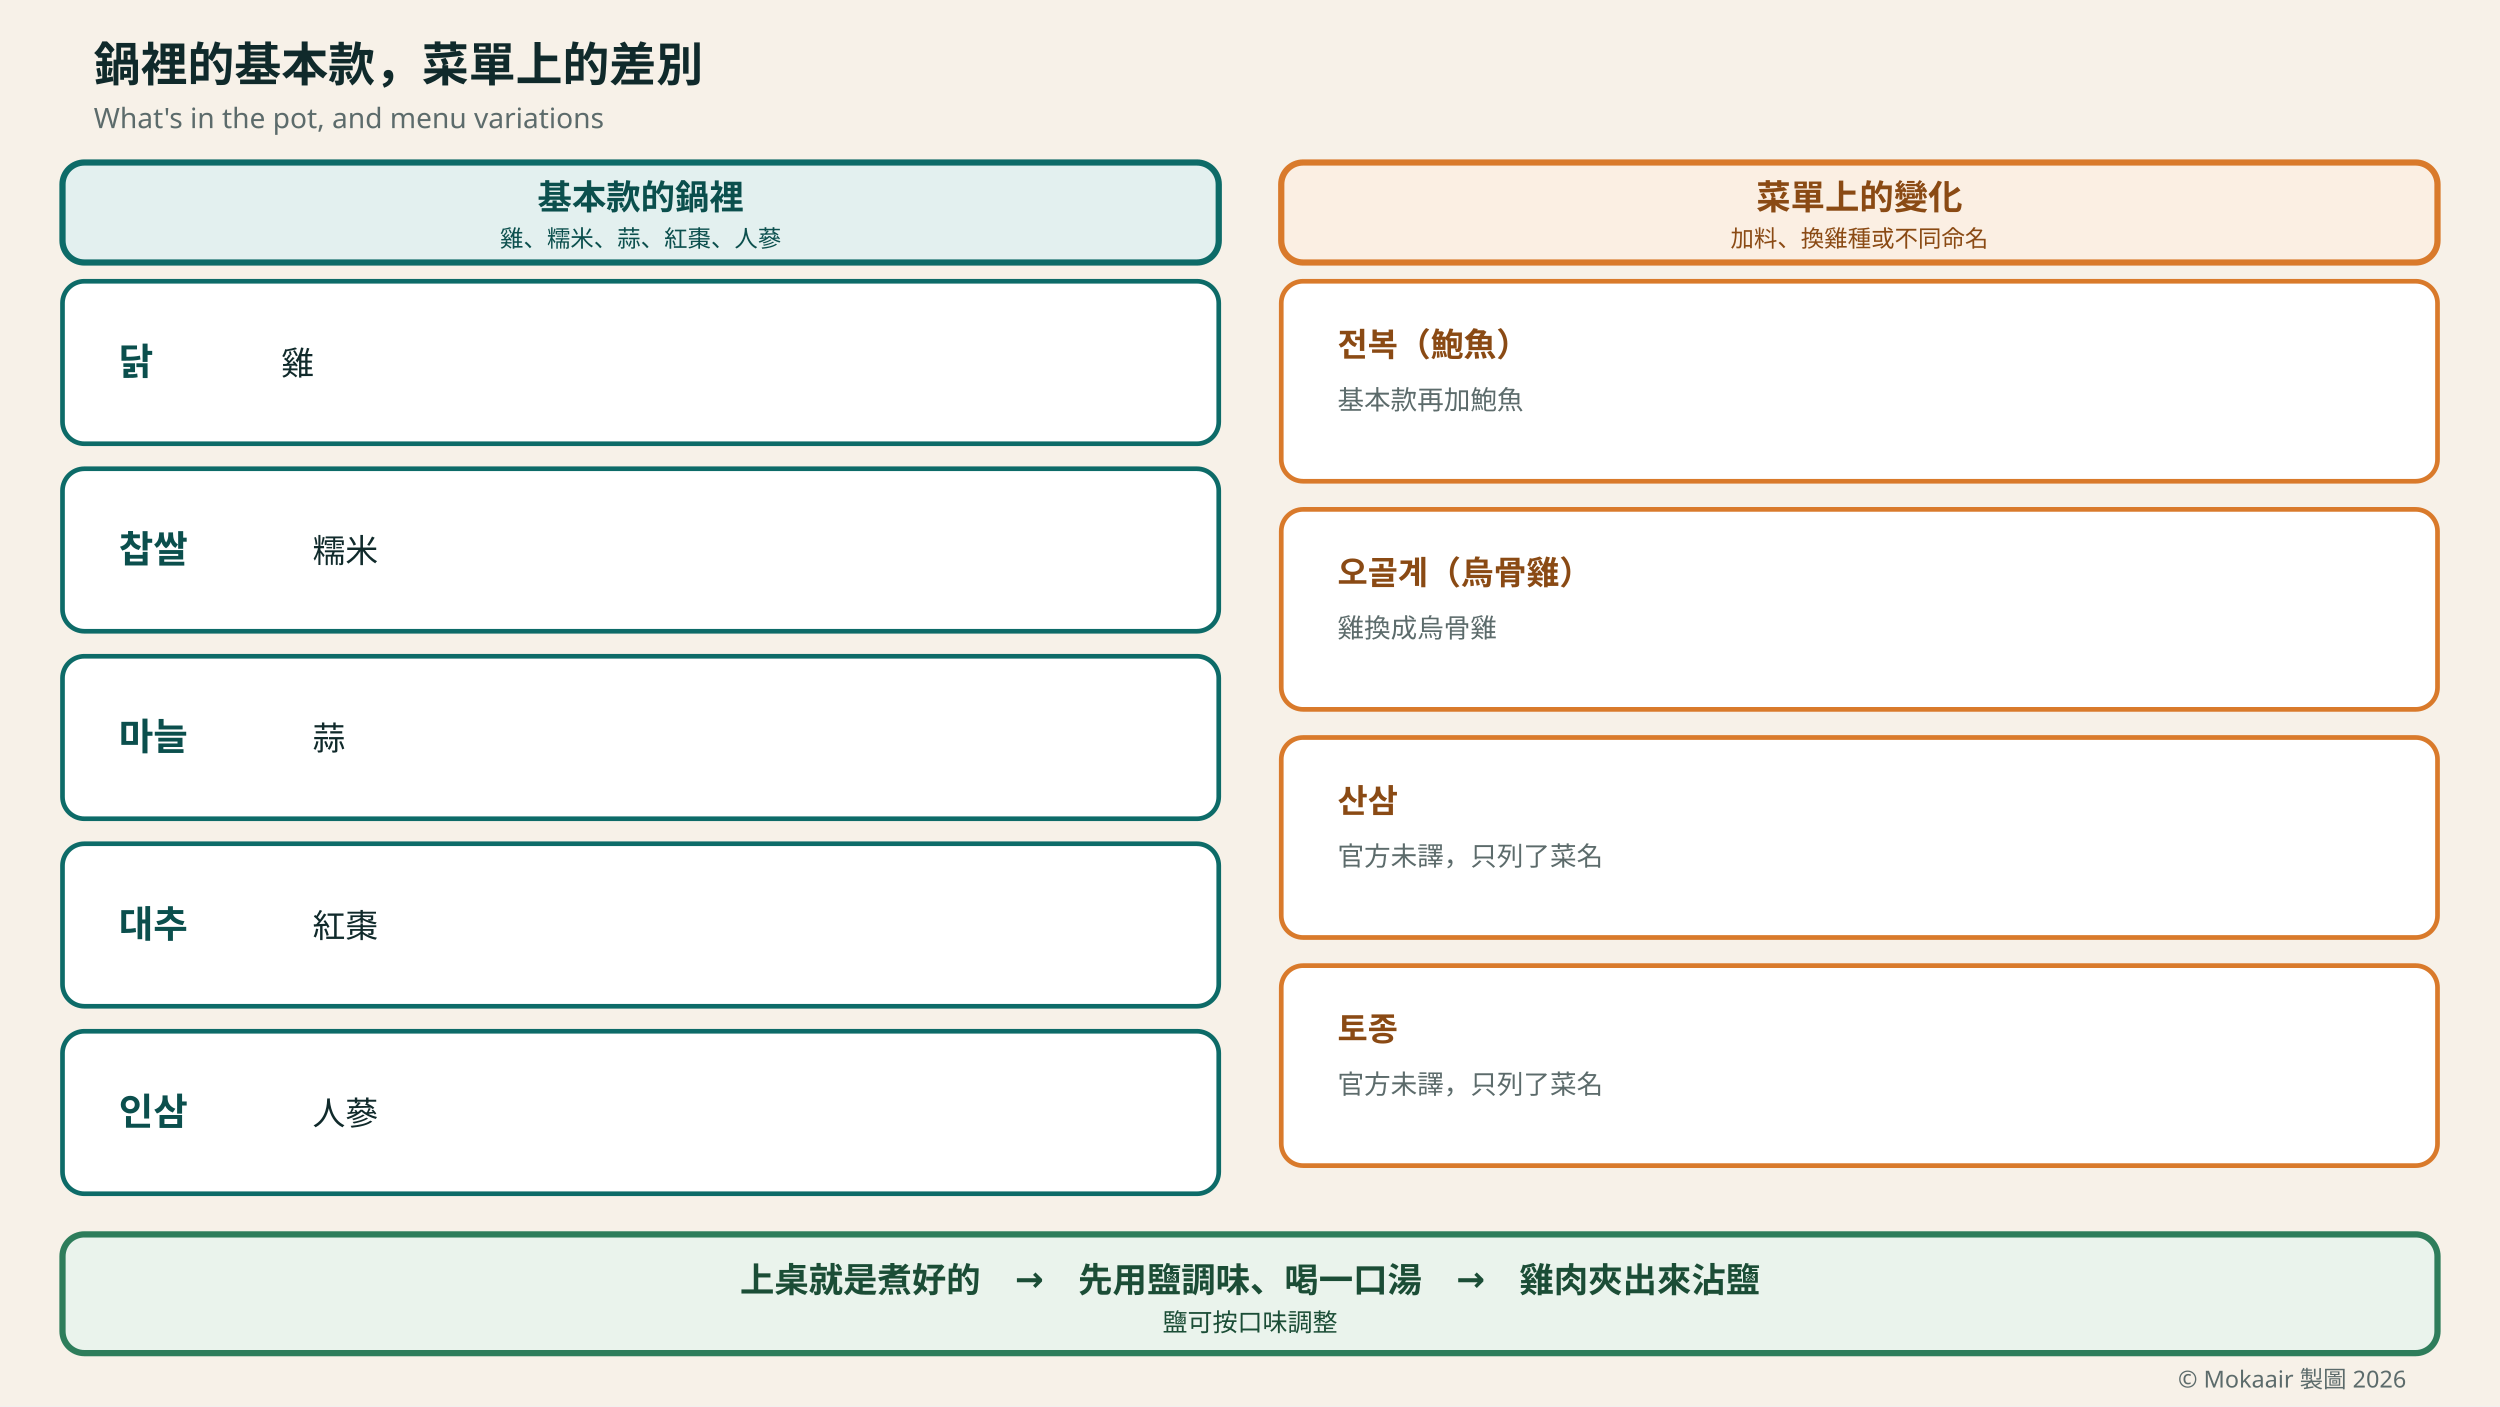
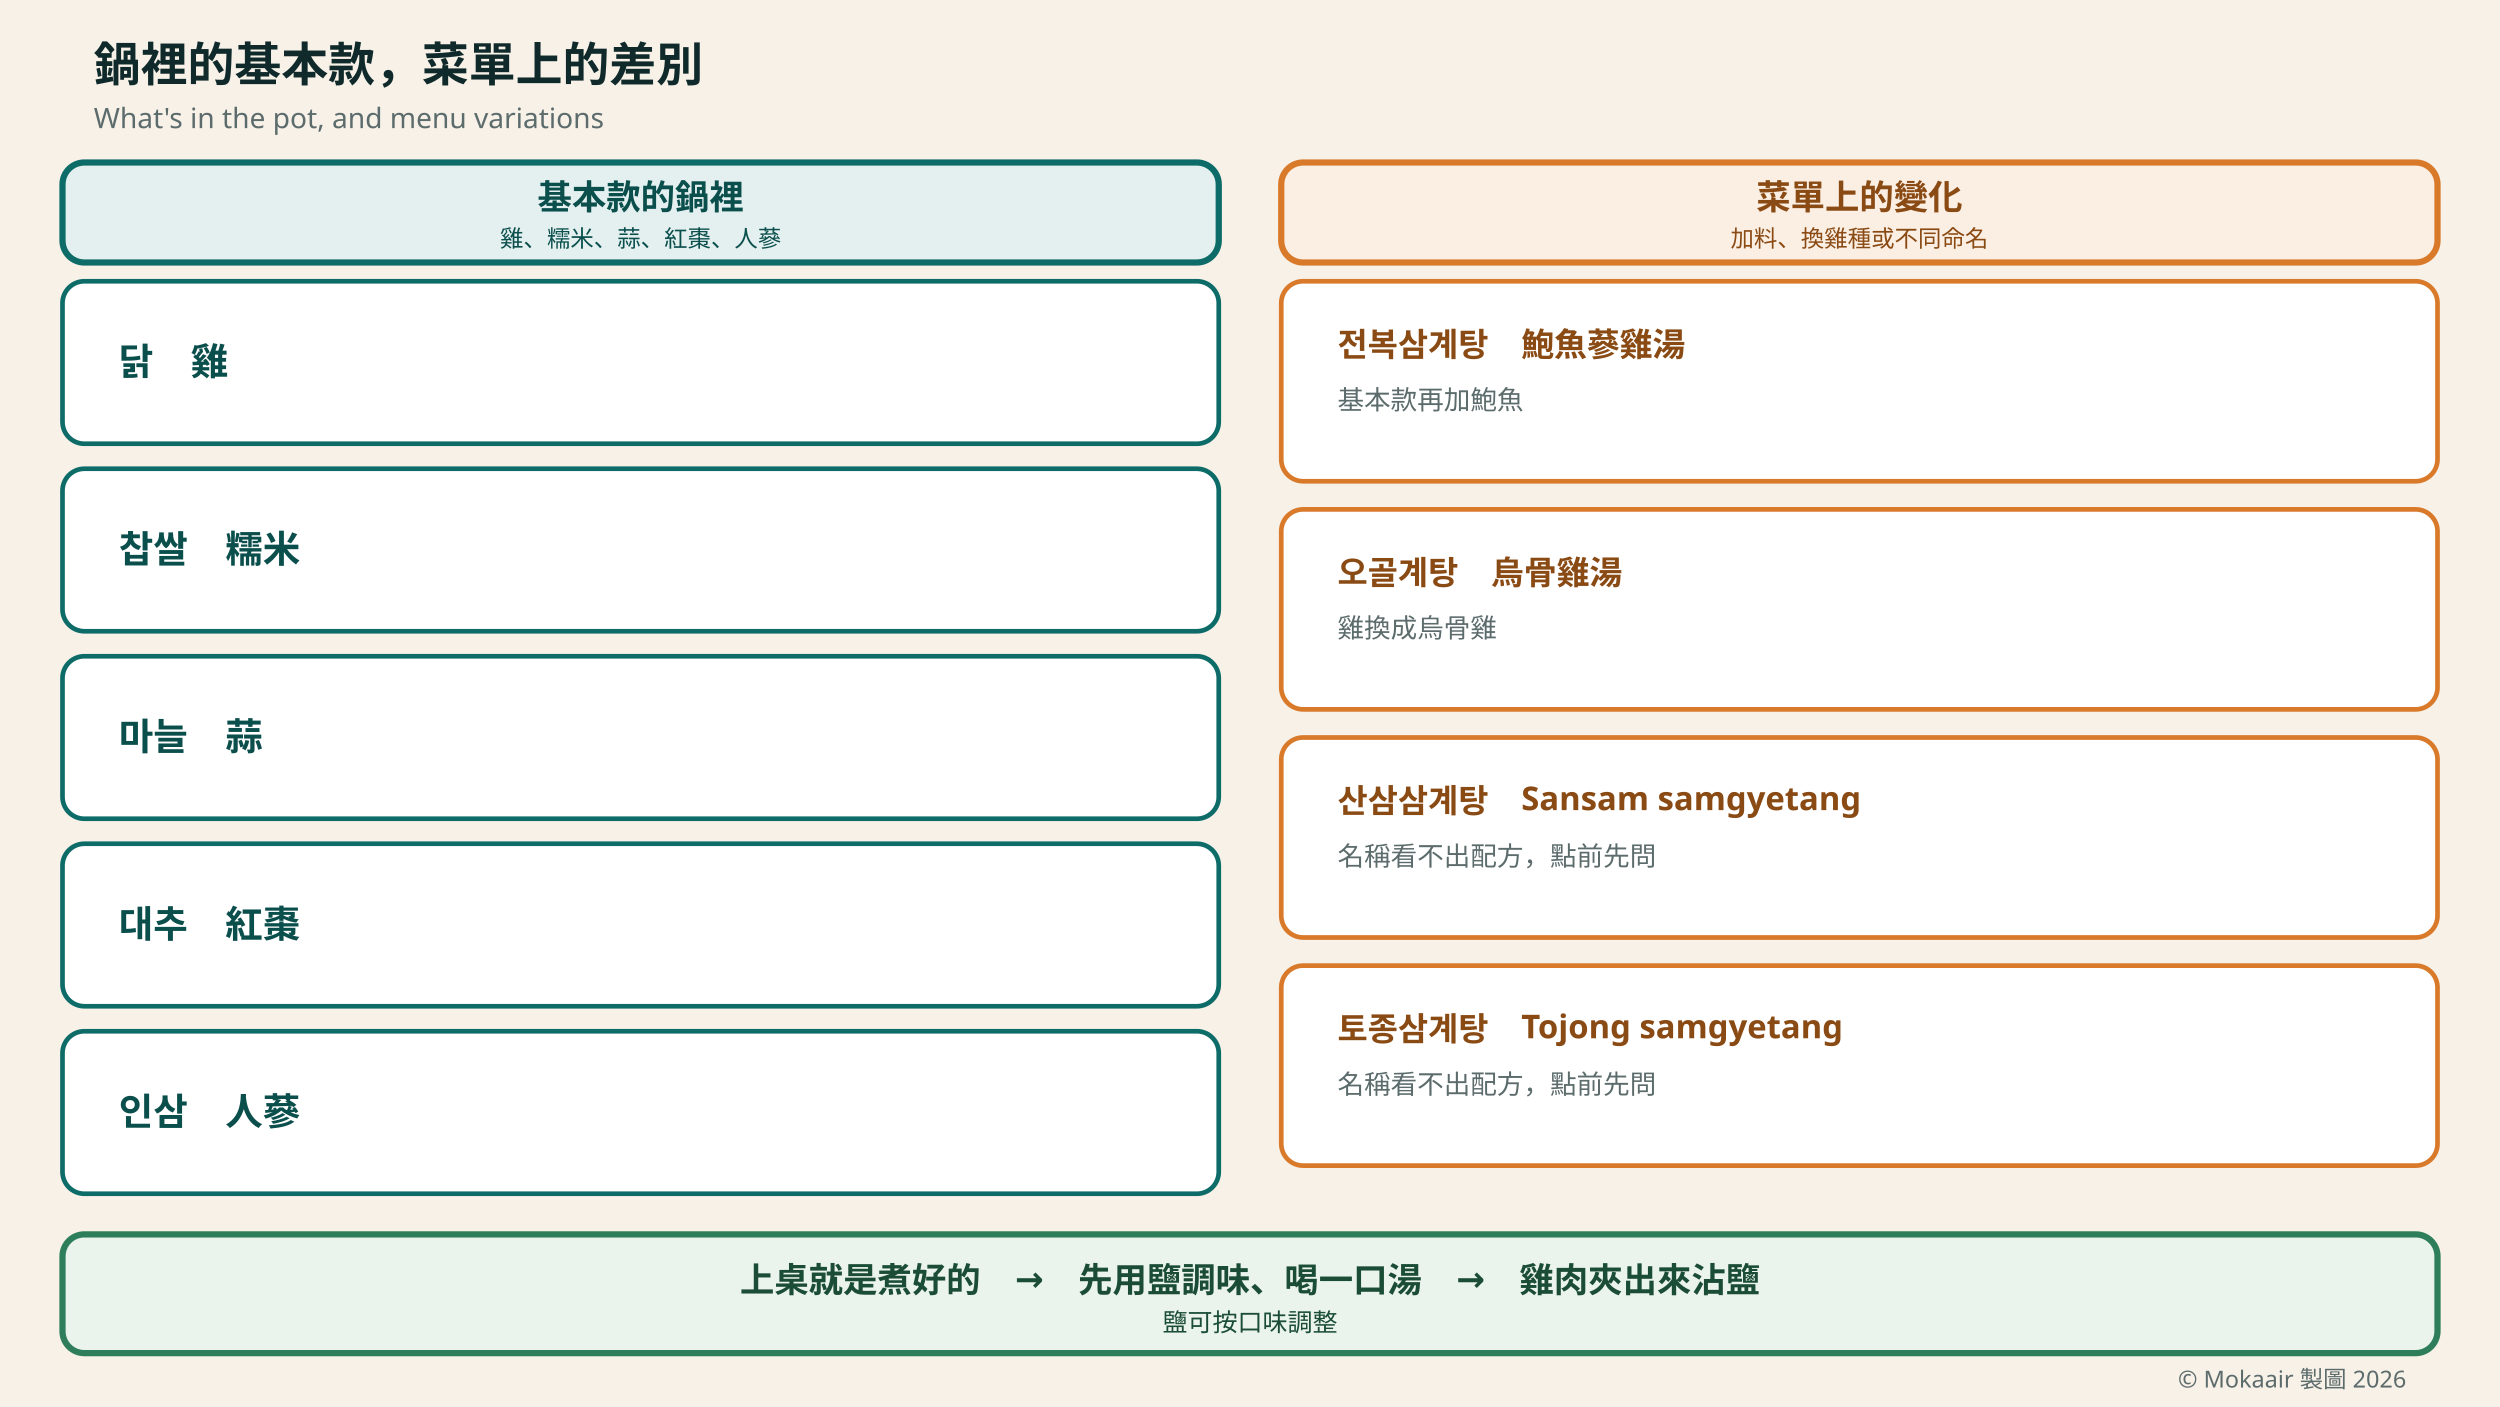
<svg xmlns="http://www.w3.org/2000/svg" viewBox="0 0 1600 900" width="1600" height="900" role="img" aria-labelledby="title desc" font-family="'Noto Sans TC','Noto Sans KR','PingFang TC','Microsoft JhengHei','Hiragino Sans',system-ui,sans-serif">
  <rect width="1600" height="900" fill="#F7F1E8" />
  <text x="60" y="52" font-size="30" font-weight="700" fill="#102A2B">鍋裡的基本款，菜單上的差別</text>
  <text x="60" y="82" font-size="18" fill="#5C6B6B">What's in the pot, and menu variations</text>
  <rect x="40" y="104" width="740" height="64" rx="14" fill="#E3F0EF" stroke="#0D6B68" stroke-width="4" />
  <text x="410" y="134" font-size="22" font-weight="700" fill="#0B4F4D" text-anchor="middle">基本款的鍋裡</text>
  <text x="410" y="158" font-size="15" fill="#0B4F4D" text-anchor="middle">雞、糯米、蒜、紅棗、人蔘</text>
  <rect x="820" y="104" width="740" height="64" rx="14" fill="#FBEFE3" stroke="#D97A2B" stroke-width="4" />
  <text x="1190" y="134" font-size="22" font-weight="700" fill="#8A4A14" text-anchor="middle">菜單上的變化</text>
  <text x="1190" y="158" font-size="15" fill="#8A4A14" text-anchor="middle">加料、換雞種或不同命名</text>
  <rect x="40" y="180" width="740" height="104" rx="14" fill="#FFFFFF" stroke="#0D6B68" stroke-width="3" />
-   <text x="76" y="240" font-size="24" font-weight="700" fill="#0B4F4D">닭</text>
-   <text x="180" y="240" font-size="21" fill="#102A2B">雞</text>
+   <text x="76" y="240" font-size="24" font-weight="700" fill="#0B4F4D">닭　雞</text>
  <rect x="40" y="300" width="740" height="104" rx="14" fill="#FFFFFF" stroke="#0D6B68" stroke-width="3" />
-   <text x="76" y="360" font-size="24" font-weight="700" fill="#0B4F4D">찹쌀</text>
-   <text x="200" y="360" font-size="21" fill="#102A2B">糯米</text>
+   <text x="76" y="360" font-size="24" font-weight="700" fill="#0B4F4D">찹쌀　糯米</text>
  <rect x="40" y="420" width="740" height="104" rx="14" fill="#FFFFFF" stroke="#0D6B68" stroke-width="3" />
-   <text x="76" y="480" font-size="24" font-weight="700" fill="#0B4F4D">마늘</text>
-   <text x="200" y="480" font-size="21" fill="#102A2B">蒜</text>
+   <text x="76" y="480" font-size="24" font-weight="700" fill="#0B4F4D">마늘　蒜</text>
  <rect x="40" y="540" width="740" height="104" rx="14" fill="#FFFFFF" stroke="#0D6B68" stroke-width="3" />
-   <text x="76" y="600" font-size="24" font-weight="700" fill="#0B4F4D">대추</text>
-   <text x="200" y="600" font-size="21" fill="#102A2B">紅棗</text>
+   <text x="76" y="600" font-size="24" font-weight="700" fill="#0B4F4D">대추　紅棗</text>
  <rect x="40" y="660" width="740" height="104" rx="14" fill="#FFFFFF" stroke="#0D6B68" stroke-width="3" />
-   <text x="76" y="720" font-size="24" font-weight="700" fill="#0B4F4D">인삼</text>
-   <text x="200" y="720" font-size="21" fill="#102A2B">人蔘</text>
+   <text x="76" y="720" font-size="24" font-weight="700" fill="#0B4F4D">인삼　人蔘</text>
  <rect x="820" y="180" width="740" height="128" rx="14" fill="#FFFFFF" stroke="#D97A2B" stroke-width="3" />
-   <text x="856" y="228" font-size="21" font-weight="700" fill="#8A4A14">전복（鮑魚）</text>
+   <text x="856" y="228" font-size="21" font-weight="700" fill="#8A4A14">전복삼계탕　鮑魚蔘雞湯</text>
  <text x="856" y="262" font-size="17" fill="#5C6B6B">基本款再加鮑魚</text>
  <rect x="820" y="326" width="740" height="128" rx="14" fill="#FFFFFF" stroke="#D97A2B" stroke-width="3" />
-   <text x="856" y="374" font-size="21" font-weight="700" fill="#8A4A14">오골계（烏骨雞）</text>
+   <text x="856" y="374" font-size="21" font-weight="700" fill="#8A4A14">오골계탕　烏骨雞湯</text>
  <text x="856" y="408" font-size="17" fill="#5C6B6B">雞換成烏骨雞</text>
  <rect x="820" y="472" width="740" height="128" rx="14" fill="#FFFFFF" stroke="#D97A2B" stroke-width="3" />
-   <text x="856" y="520" font-size="21" font-weight="700" fill="#8A4A14">산삼</text>
-   <text x="856" y="554" font-size="17" fill="#5C6B6B">官方未譯，只列了菜名</text>
+   <text x="856" y="520" font-size="21" font-weight="700" fill="#8A4A14">산삼삼계탕　Sansam samgyetang</text>
+   <text x="856" y="554" font-size="17" fill="#5C6B6B">名稱看不出配方，點前先問</text>
  <rect x="820" y="618" width="740" height="128" rx="14" fill="#FFFFFF" stroke="#D97A2B" stroke-width="3" />
-   <text x="856" y="666" font-size="21" font-weight="700" fill="#8A4A14">토종</text>
-   <text x="856" y="700" font-size="17" fill="#5C6B6B">官方未譯，只列了菜名</text>
+   <text x="856" y="666" font-size="21" font-weight="700" fill="#8A4A14">토종삼계탕　Tojong samgyetang</text>
+   <text x="856" y="700" font-size="17" fill="#5C6B6B">名稱看不出配方，點前先問</text>
  <rect x="40" y="790" width="1520" height="76" rx="14" fill="#EAF3EC" stroke="#2E7D5B" stroke-width="4" />
  <text x="800" y="827" font-size="22" font-weight="700" fill="#1B4D36" text-anchor="middle">上桌就是煮好的　→　先用鹽調味、喝一口湯　→　雞肉夾出來沾鹽</text>
  <text x="800" y="852" font-size="16" fill="#1B4D36" text-anchor="middle">鹽可按口味調整</text>
  <text x="1540" y="888" font-size="15" fill="#5C6B6B" text-anchor="end">© Mokaair 製圖 2026</text>
</svg>
